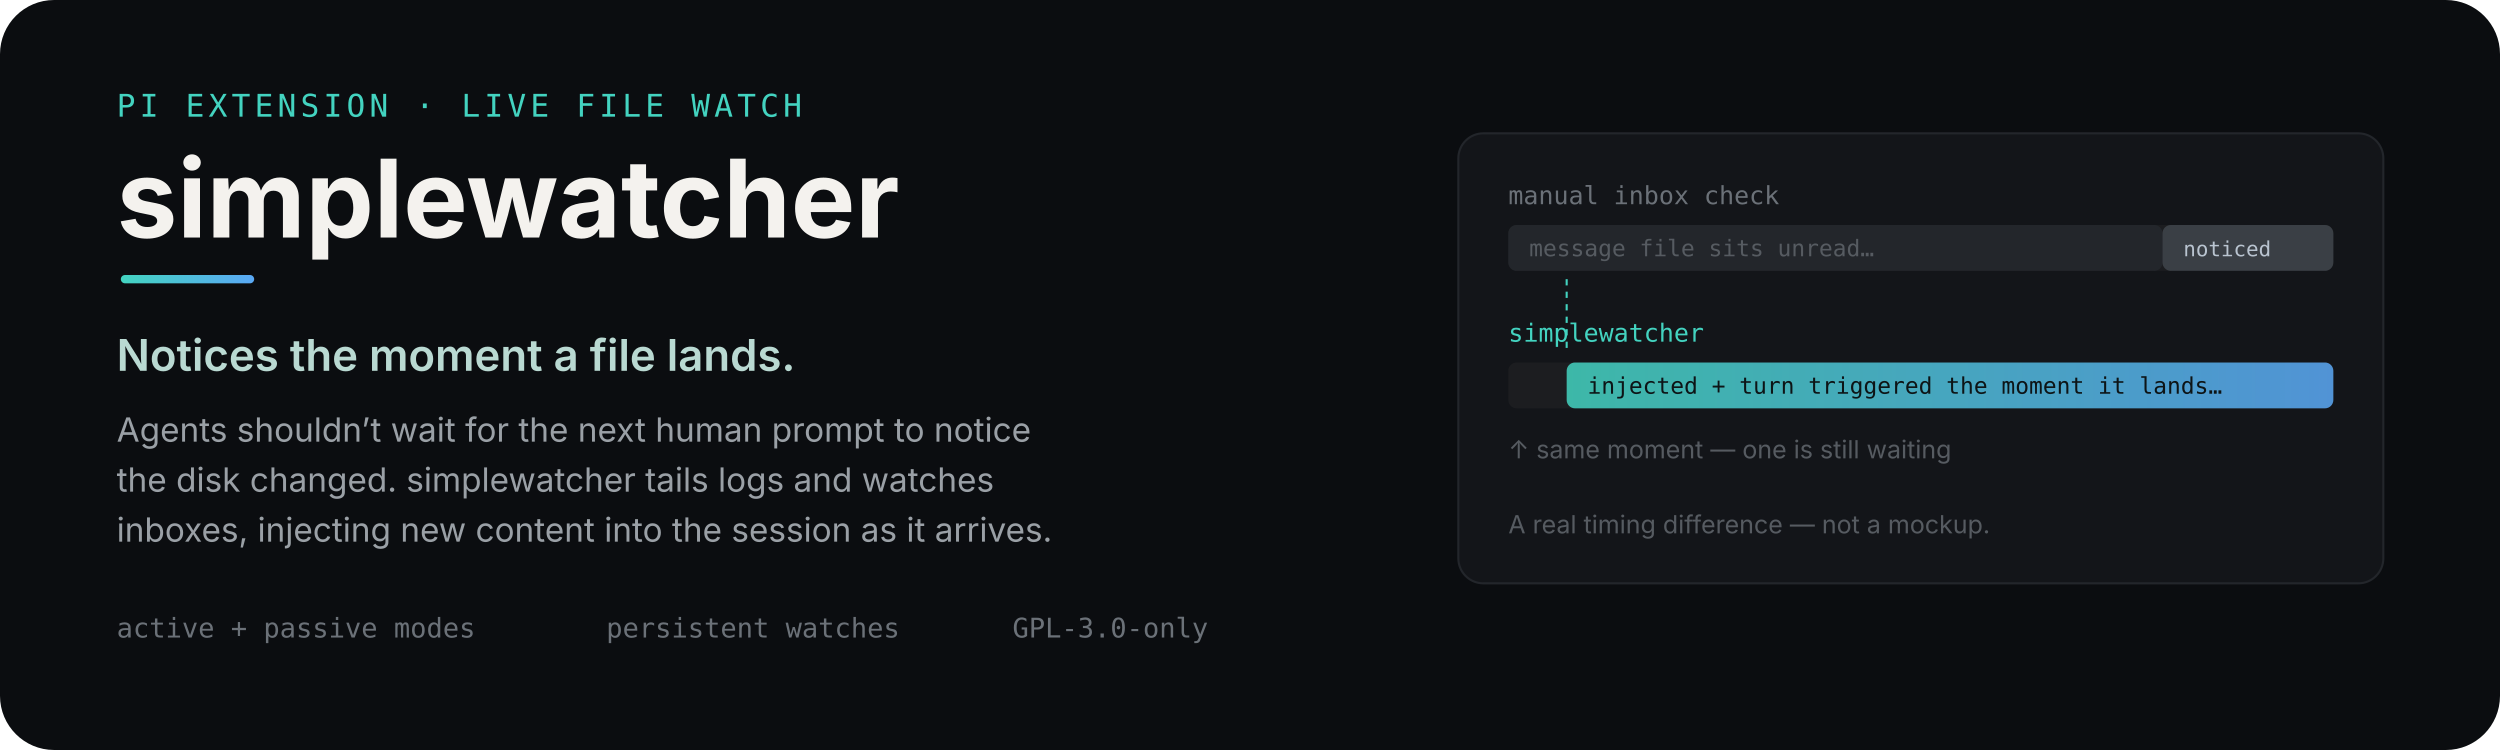
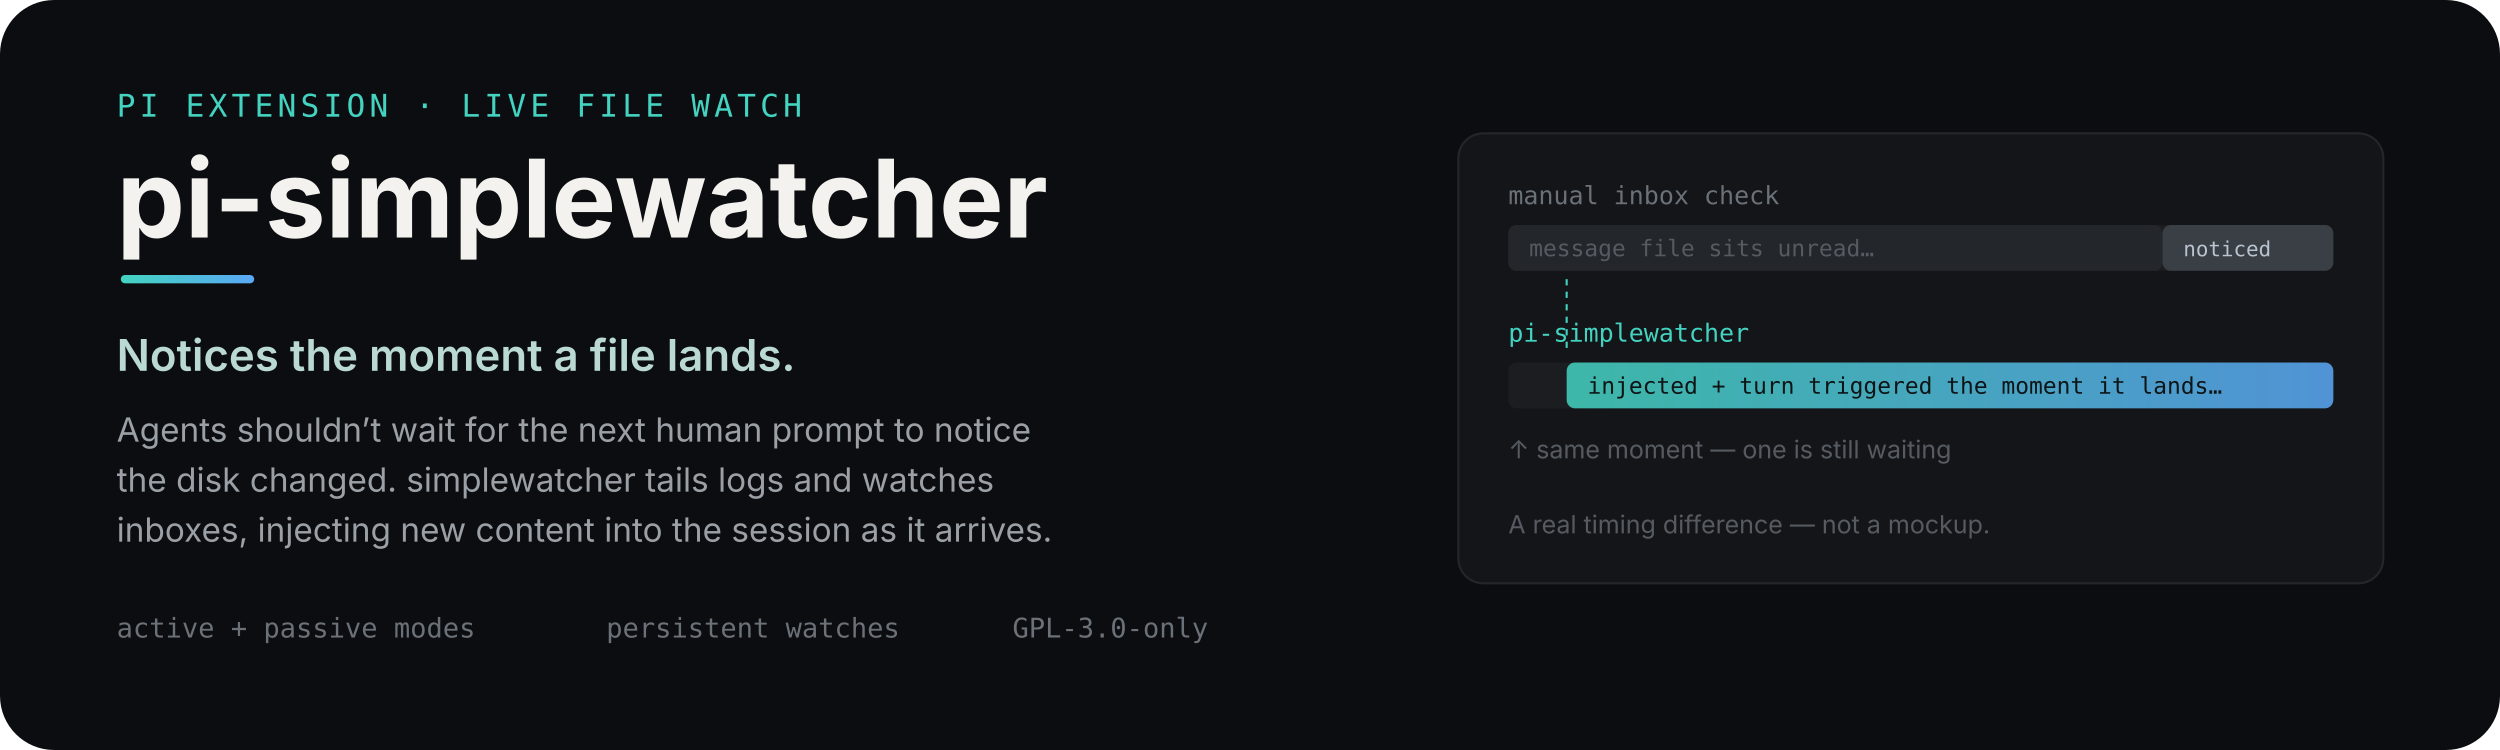
<svg xmlns="http://www.w3.org/2000/svg" width="1200" height="360" viewBox="0 0 1200 360" role="img" aria-labelledby="title desc">
  <defs>
    <linearGradient id="accentLine" x1="0" y1="0" x2="1" y2="0">
      <stop offset="0%" stop-color="#43d3c0" />
      <stop offset="100%" stop-color="#5aa8f5" />
    </linearGradient>
  </defs>
  <rect width="1200" height="360" rx="26" fill="#0b0d10" />
  <g id="title-block" transform="translate(56 56)">
    <text x="0" y="0" font-family="ui-monospace, SFMono-Regular, Menlo, monospace" font-size="15" letter-spacing="2" fill="#43d3c0">PI EXTENSION · LIVE FILE WATCH</text>
-     <text x="0" y="58" font-family="-apple-system, BlinkMacSystemFont, 'Segoe UI', sans-serif" font-size="52" font-weight="700" fill="#f4f2ee">simplewatcher</text>
+     <text x="0" y="58" font-family="-apple-system, BlinkMacSystemFont, 'Segoe UI', sans-serif" font-size="52" font-weight="700" fill="#f4f2ee">pi-simplewatcher</text>
    <rect x="2" y="76" width="64" height="4" rx="2" fill="url(#accentLine)" />
    <text x="0" y="122" font-family="-apple-system, BlinkMacSystemFont, 'Segoe UI', sans-serif" font-size="21" font-weight="600" fill="#b9d9d2">Notices the moment a file lands.</text>
    <text x="0" y="156" font-family="-apple-system, BlinkMacSystemFont, 'Segoe UI', sans-serif" font-size="16" fill="#9aa0a6">Agents shouldn’t wait for the next human prompt to notice</text>
    <text x="0" y="180" font-family="-apple-system, BlinkMacSystemFont, 'Segoe UI', sans-serif" font-size="16" fill="#9aa0a6">the disk changed. simplewatcher tails logs and watches</text>
    <text x="0" y="204" font-family="-apple-system, BlinkMacSystemFont, 'Segoe UI', sans-serif" font-size="16" fill="#9aa0a6">inboxes, injecting new content into the session as it arrives.</text>
    <text x="0" y="250" font-family="ui-monospace, SFMono-Regular, Menlo, monospace" font-size="13" fill="#6b7178">active + passive modes</text>
    <text x="235" y="250" font-family="ui-monospace, SFMono-Regular, Menlo, monospace" font-size="13" fill="#6b7178">persistent watches</text>
    <text x="430" y="250" font-family="ui-monospace, SFMono-Regular, Menlo, monospace" font-size="13" fill="#6b7178">GPL-3.0-only</text>
  </g>
  <g id="project-proof" transform="translate(700 64)">
    <rect x="0" y="0" width="444" height="216" rx="12" fill="#131519" stroke="#23262b" stroke-width="1" />
    <text x="24" y="34" font-family="ui-monospace, SFMono-Regular, Menlo, monospace" font-size="12" fill="#6b7178">manual inbox check</text>
    <rect x="24" y="44" width="396" height="22" rx="4" fill="#1c1d20" />
    <rect x="24" y="44" width="314" height="22" rx="4" fill="#23262b" />
    <text x="34" y="59" font-family="ui-monospace, SFMono-Regular, Menlo, monospace" font-size="11" fill="#565b61">message file sits unread…</text>
    <rect x="338" y="44" width="82" height="22" rx="4" fill="#3a3f45" />
    <text x="348" y="59" font-family="ui-monospace, SFMono-Regular, Menlo, monospace" font-size="10" fill="#b9c4d0">noticed</text>
-     <text x="24" y="100" font-family="ui-monospace, SFMono-Regular, Menlo, monospace" font-size="12" fill="#43d3c0">simplewatcher</text>
+     <text x="24" y="100" font-family="ui-monospace, SFMono-Regular, Menlo, monospace" font-size="12" fill="#43d3c0">pi-simplewatcher</text>
    <rect x="24" y="110" width="396" height="22" rx="4" fill="#1c1d20" />
    <rect x="52" y="110" width="368" height="22" rx="4" fill="url(#accentLine)" opacity="0.85" />
    <text x="62" y="125" font-family="ui-monospace, SFMono-Regular, Menlo, monospace" font-size="11" fill="#0d1416">injected + turn triggered the moment it lands…</text>
    <line x1="52" y1="70" x2="52" y2="106" stroke="#43d3c0" stroke-width="1" stroke-dasharray="3,3" />
    <text x="24" y="156" font-family="-apple-system, BlinkMacSystemFont, 'Segoe UI', sans-serif" font-size="12" fill="#565b61">↑ same moment — one is still waiting</text>
    <text x="24" y="192" font-family="-apple-system, BlinkMacSystemFont, 'Segoe UI', sans-serif" font-size="12" fill="#565b61">A real timing difference — not a mockup.</text>
  </g>
</svg>
